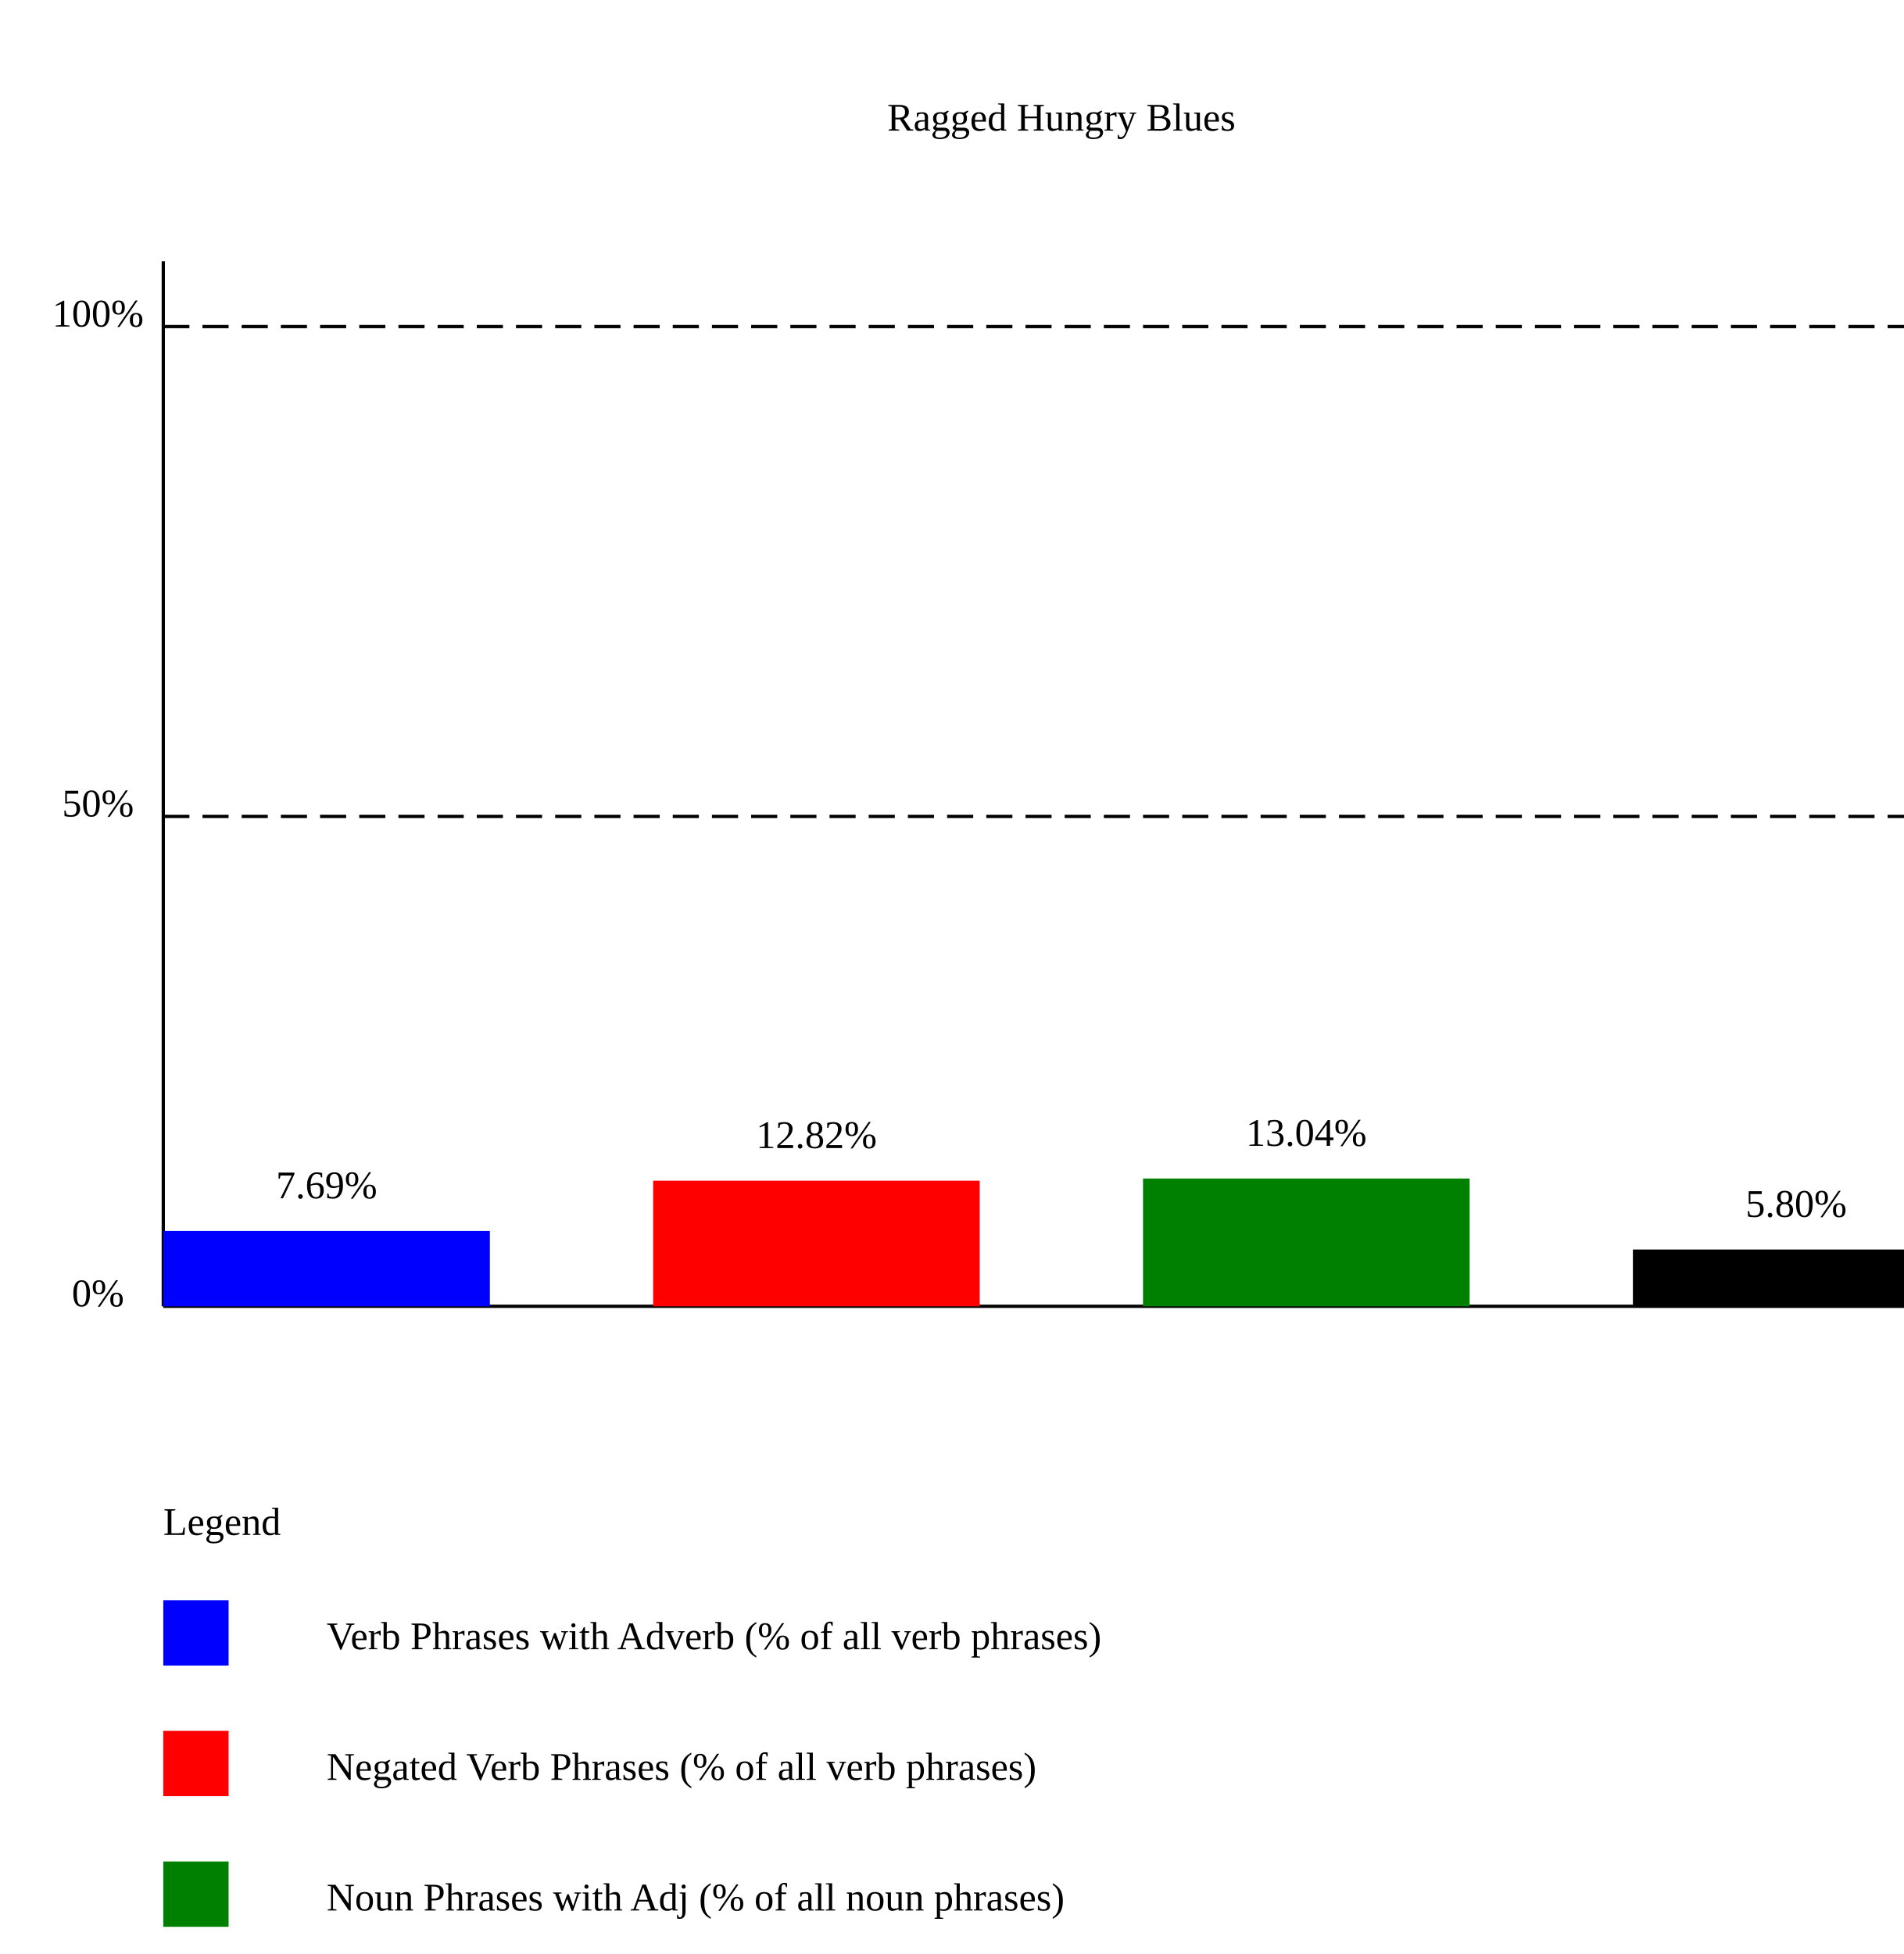
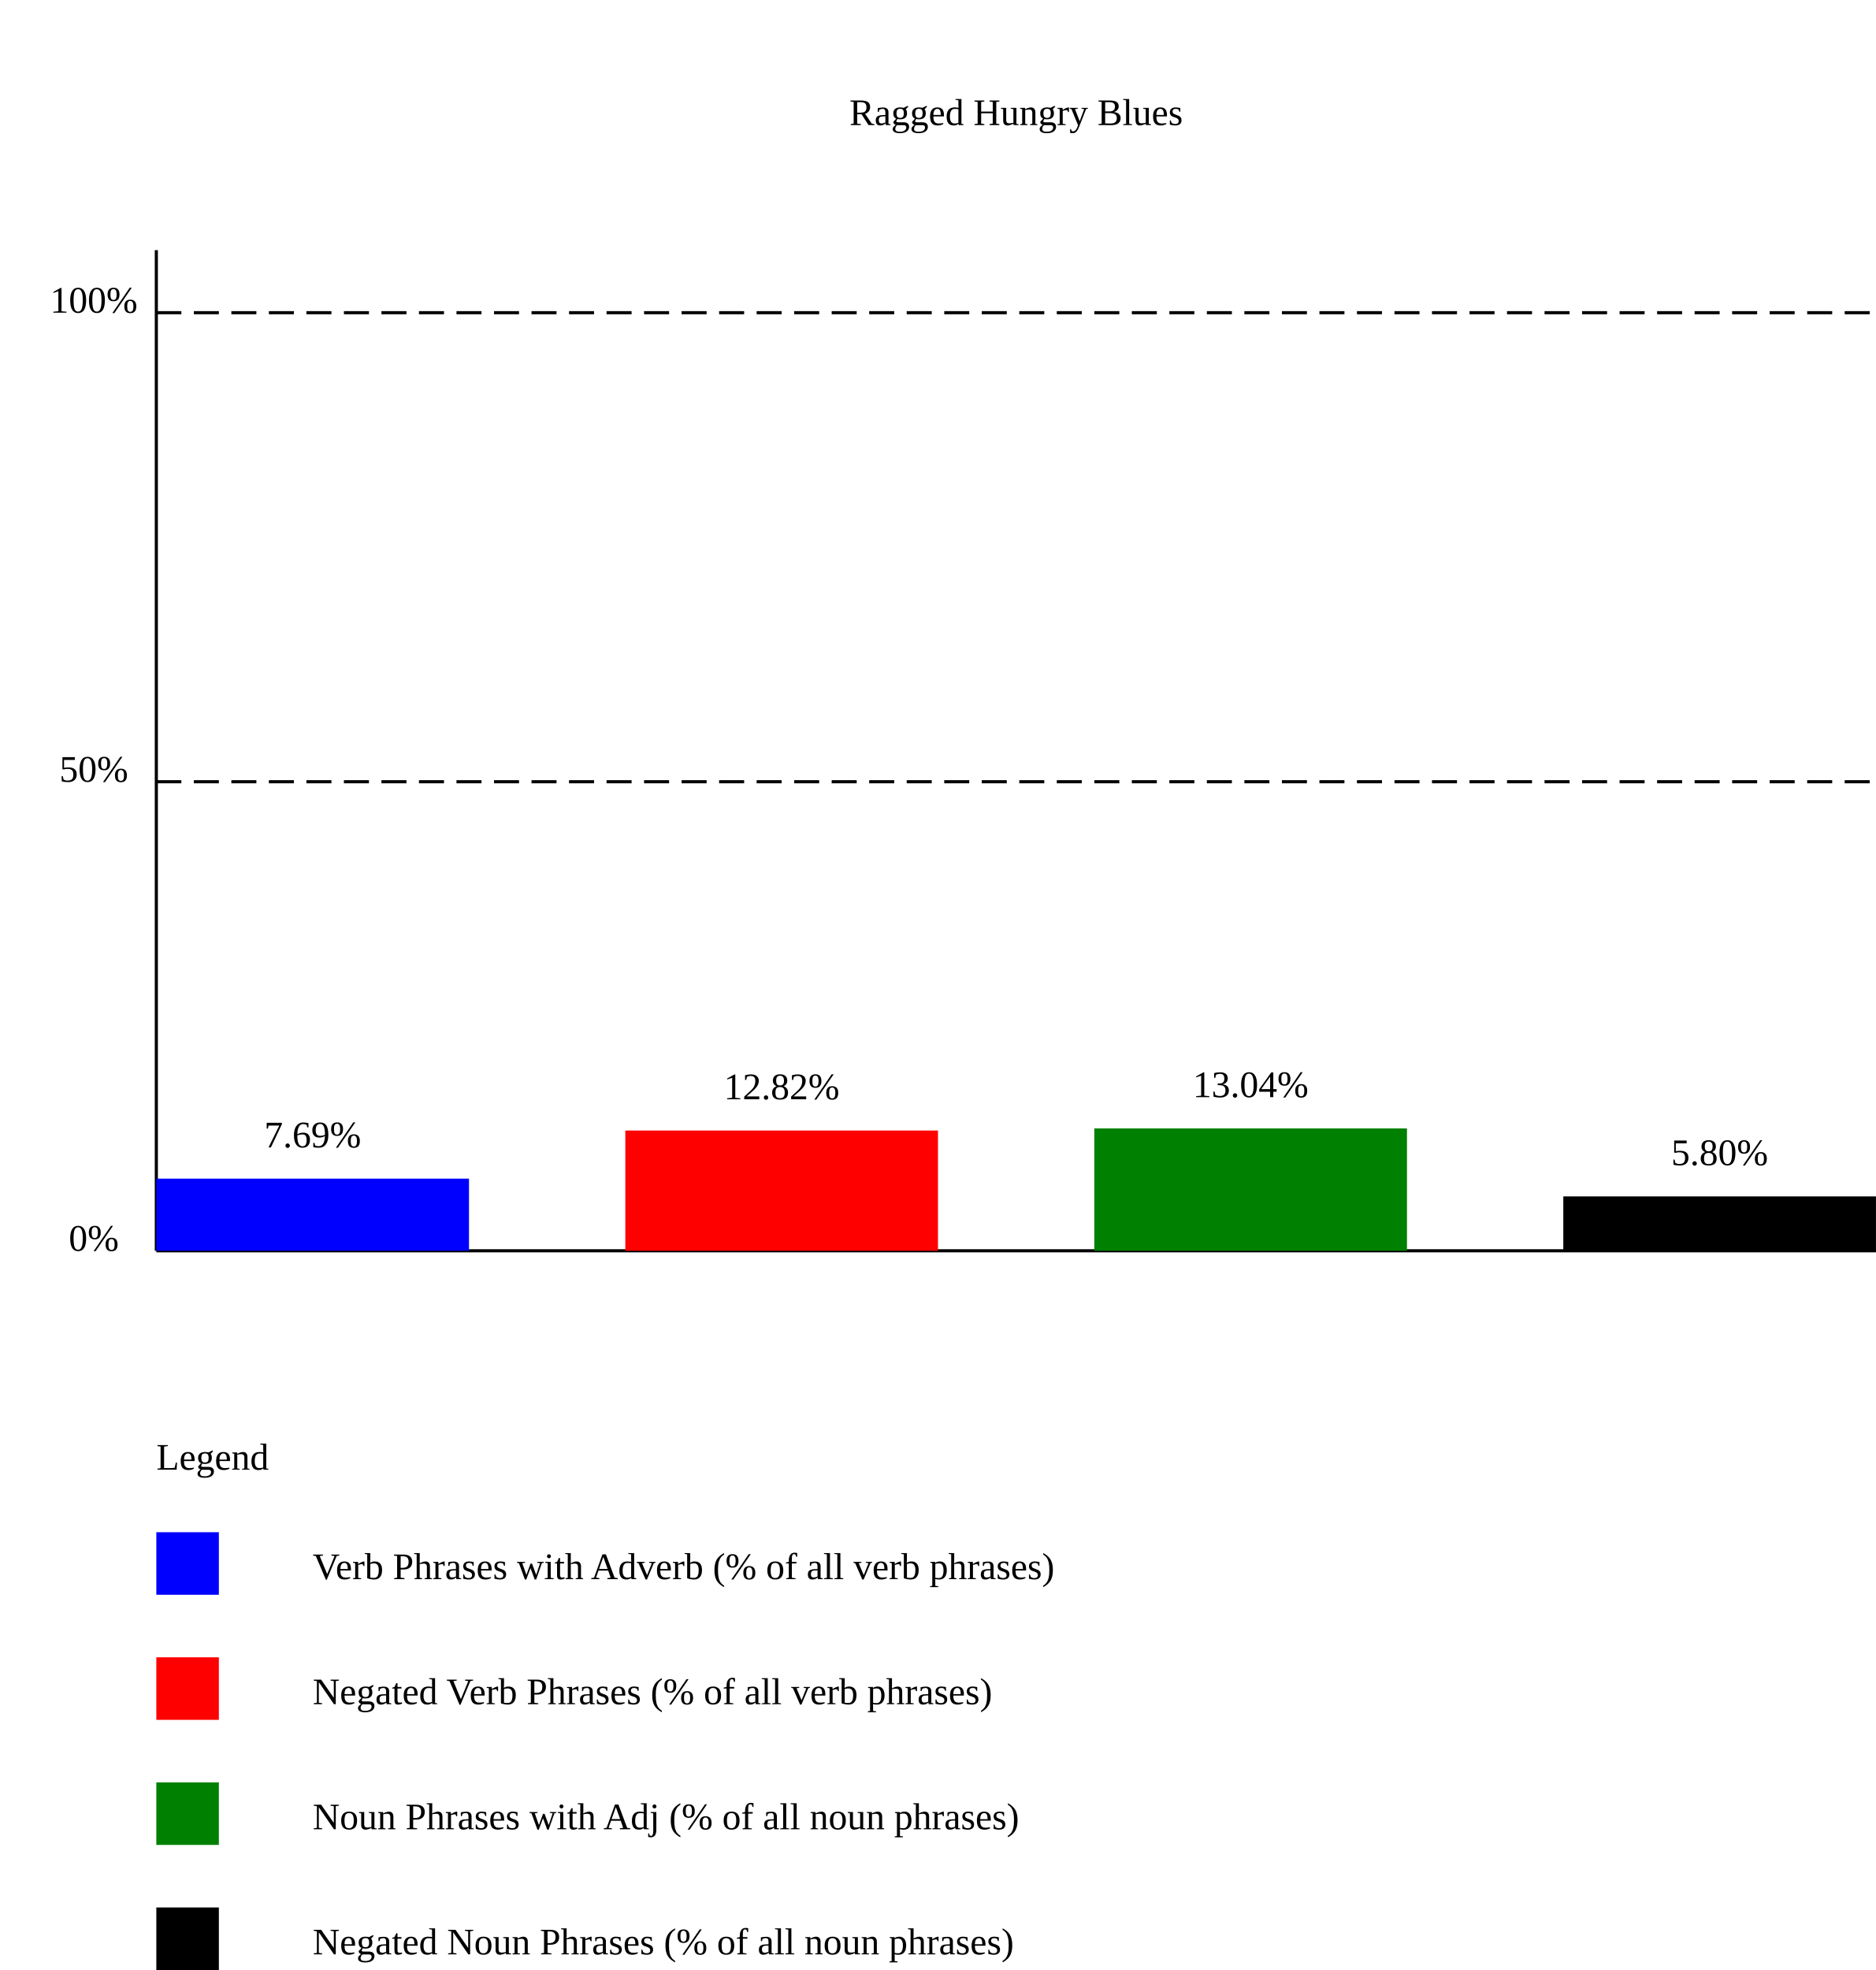
- <svg xmlns="http://www.w3.org/2000/svg" width="100%" height="100%">
+ <svg xmlns="http://www.w3.org/2000/svg" width="100%" height="100%" viewBox="0 0 600 630" preserveAspectRatio="xMidYMid">
  <text x="325" y="40" text-anchor="middle">Ragged Hungry Blues</text>
  <line x1="50" y1="400" x2="600" y2="400" style="stroke:rgb(0,0,0);stroke-width:1" />
  <line x1="50" y1="400" x2="50" y2="80" style="stroke:rgb(0,0,0);stroke-width:1" />
  <text x="30" y="400" text-anchor="middle">0%</text>
  <text x="30" y="250" text-anchor="middle">50%</text>
  <text x="30" y="100" text-anchor="middle">100%</text>
  <line x1="50" y1="250" x2="600" y2="250" style="stroke:rgb(0,0,0);stroke-width:1" stroke-dasharray="8 4" />
  <line x1="50" y1="100" x2="600" y2="100" style="stroke:rgb(0,0,0);stroke-width:1" stroke-dasharray="8 4" />
  <rect x="50" y="376.923" width="100" height="23.077" style="fill:blue" />
  <rect x="200" y="361.538" width="100" height="38.462" style="fill:red" />
  <rect x="350" y="360.87" width="100" height="39.13" style="fill:green" />
  <rect x="500" y="382.609" width="100" height="17.391" style="fill:black" />
  <text x="100" y="366.923" text-anchor="middle">7.69%</text>
  <text x="250" y="351.538" text-anchor="middle">12.82%</text>
  <text x="400" y="350.87" text-anchor="middle">13.04%</text>
  <text x="550" y="372.609" text-anchor="middle">5.80%</text>
  <text x="50" y="470" text-anchor="left">Legend</text>
  <rect x="50" y="490" width="20" height="20" style="fill:blue" />
  <text x="100" y="505" text-anchor="left">Verb Phrases with Adverb (% of all verb phrases)</text>
  <rect x="50" y="530" width="20" height="20" style="fill:red" />
  <text x="100" y="545" text-anchor="left">Negated Verb Phrases (% of all verb phrases)</text>
  <rect x="50" y="570" width="20" height="20" style="fill:green" />
  <text x="100" y="585" text-anchor="left">Noun Phrases with Adj (% of all noun phrases)</text>
  <rect x="50" y="610" width="20" height="20" style="fill:black" />
  <text x="100" y="625" text-anchor="left">Negated Noun Phrases (% of all noun phrases)</text>
</svg>
